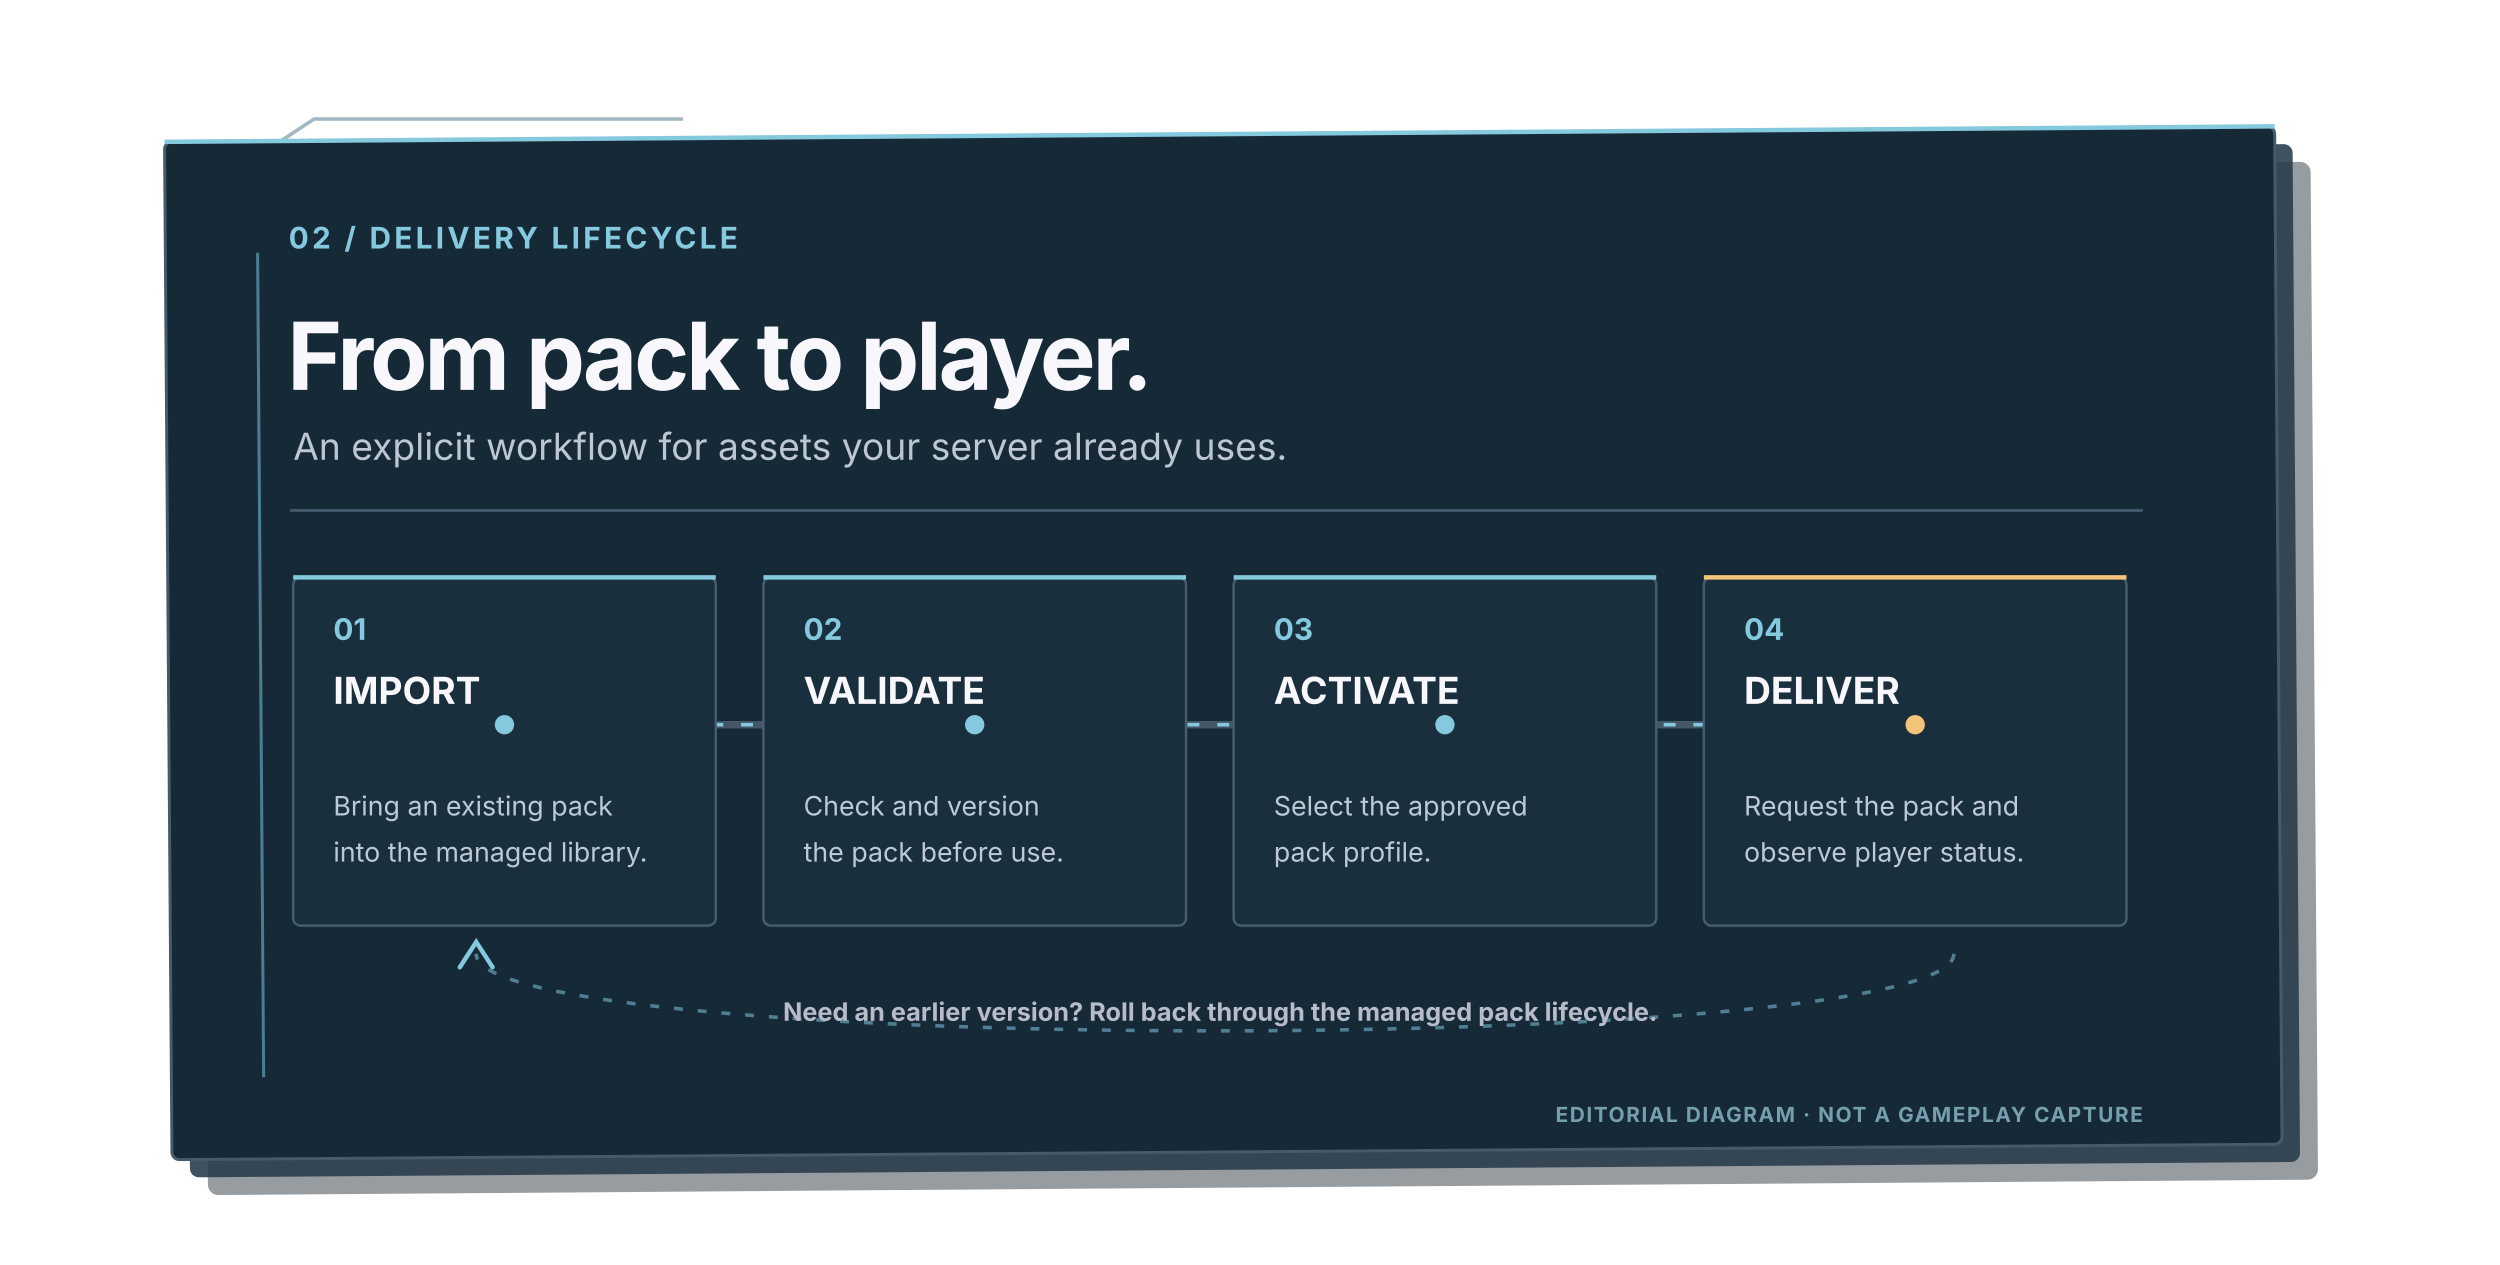
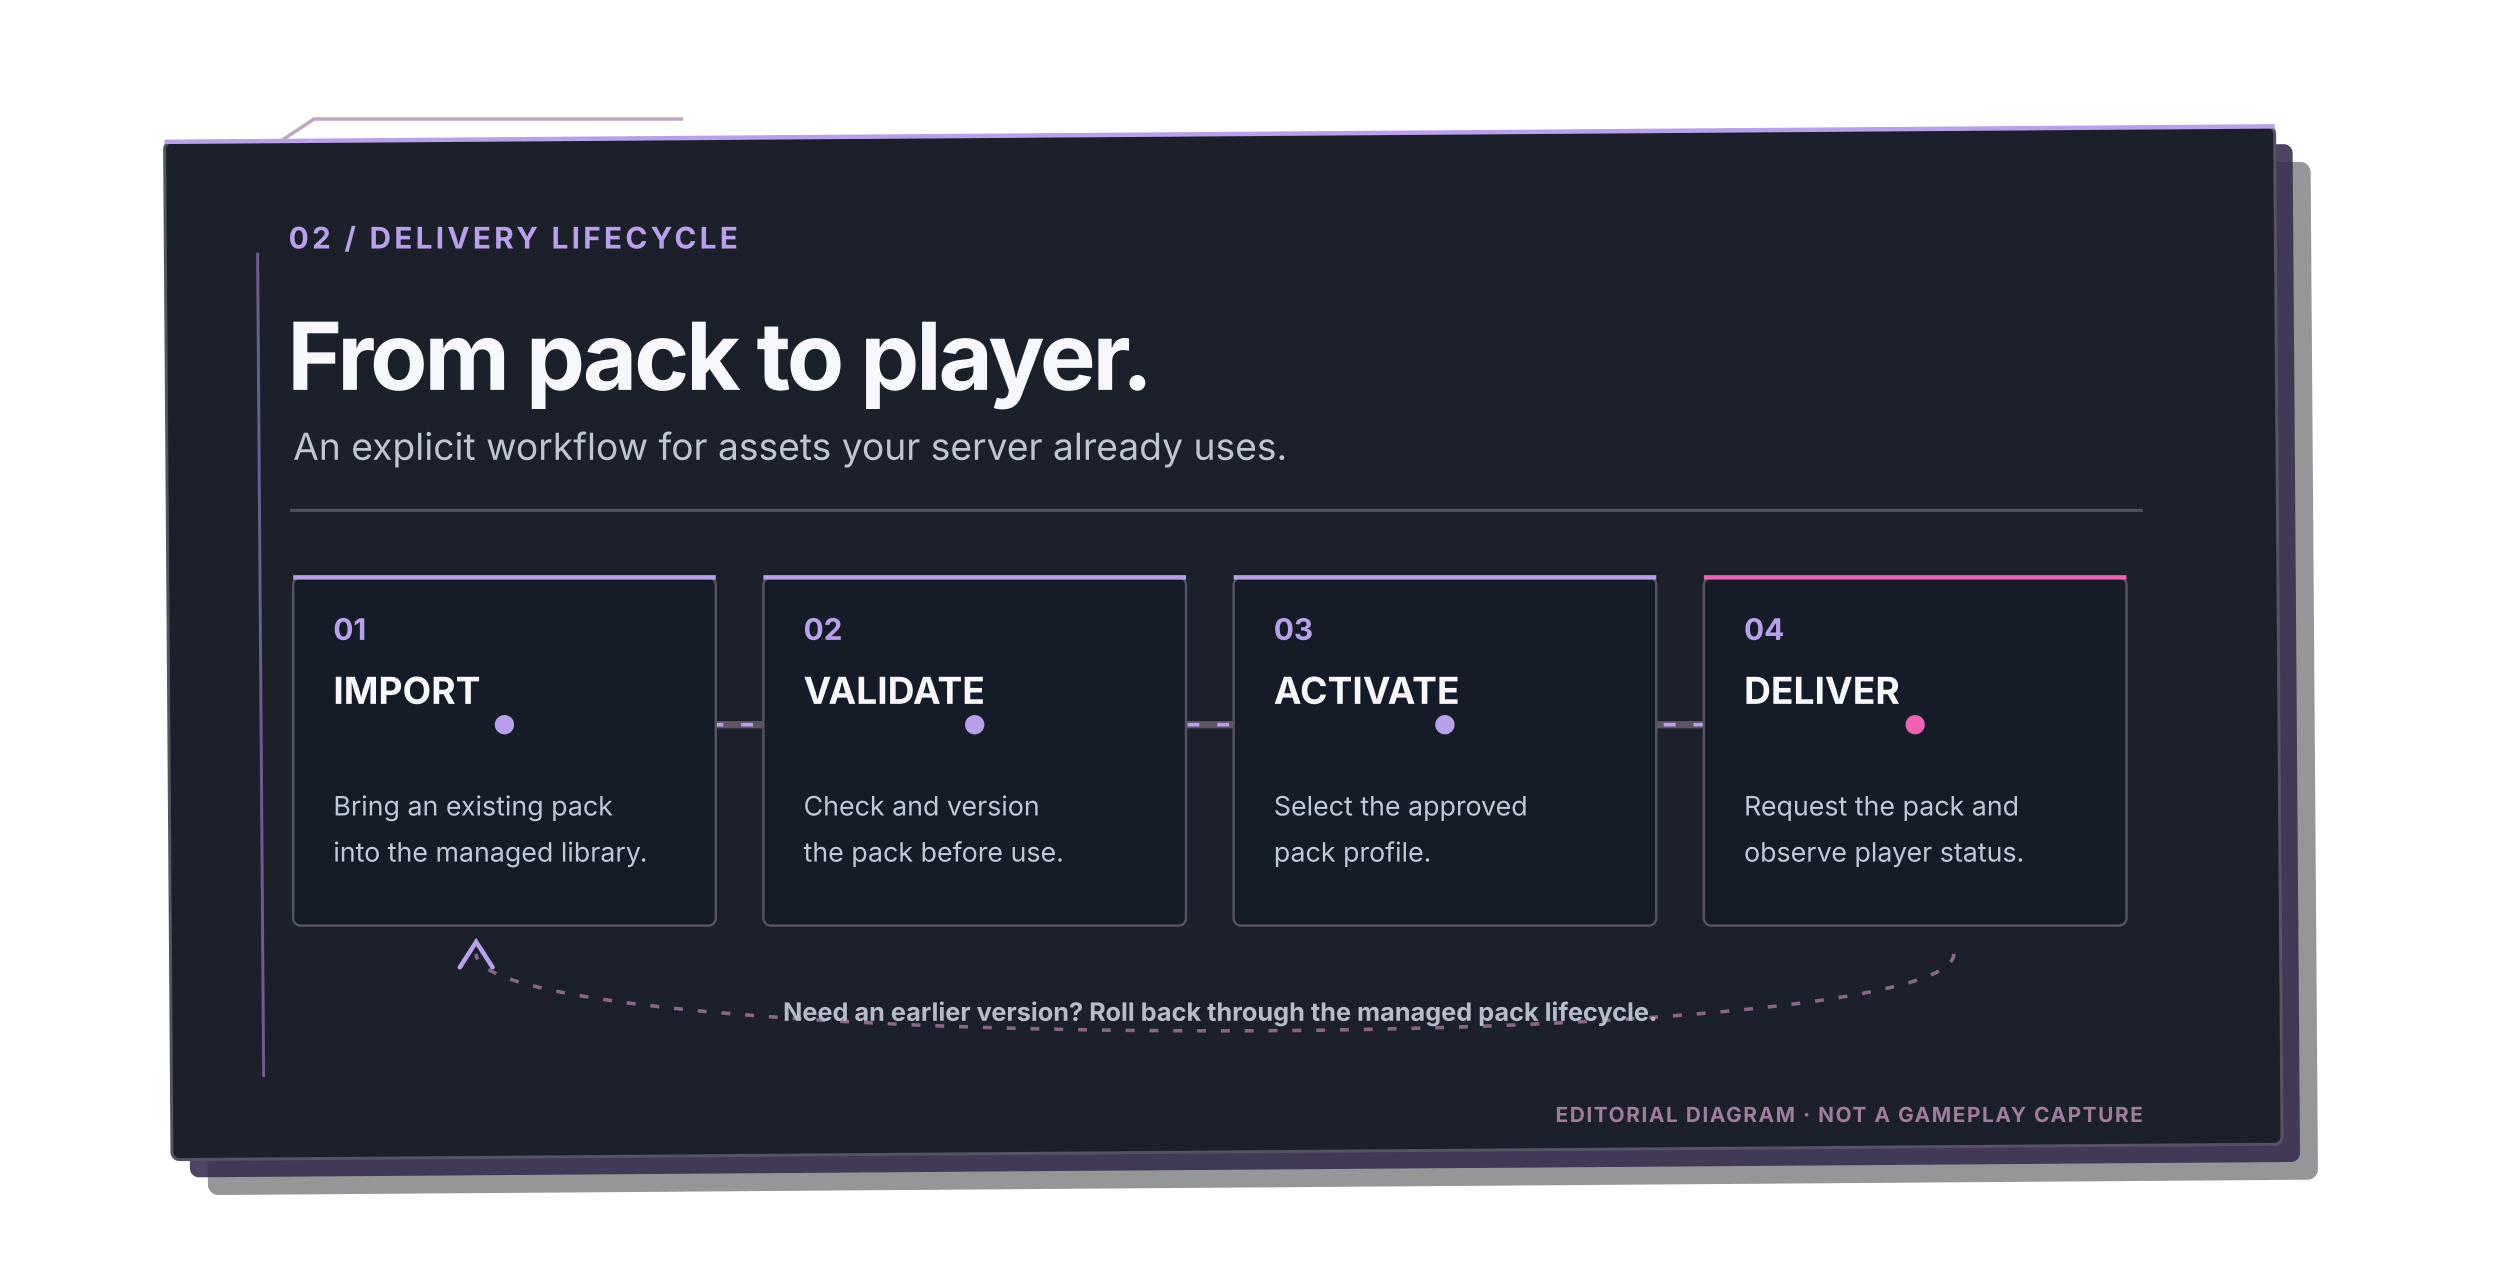
<svg xmlns="http://www.w3.org/2000/svg" width="1680" height="850" viewBox="0 0 1680 850" role="img" aria-label="From pack to player.. An explicit workflow for assets your server already uses.">
-   <path d="M134 131L211 80H459" stroke="#456F85" stroke-width="2.4" fill="none" opacity=".5" />
+   <path d="M134 131L211 80H459" stroke="#7B567C" stroke-width="2.4" fill="none" opacity=".5" />
  <g transform="rotate(-.42 835 425)">
-     <rect x="137" y="114" width="1418" height="684" rx="7" fill="#06141E" opacity=".42" />
-     <rect x="125" y="102" width="1418" height="684" rx="6" fill="#273B4A" opacity=".88" />
-     <rect x="113" y="90" width="1418" height="684" rx="5" fill="#162937" stroke="#465A6A" stroke-width="2" />
-     <path d="M113 90H1531" stroke="#84C9DD" stroke-width="3" />
-     <path d="M175 165V719" stroke="#619EB5" stroke-width="2" opacity=".72" />
+     <rect x="137" y="114" width="1418" height="684" rx="7" fill="#02040A" opacity=".42" />
+     <rect x="125" y="102" width="1418" height="684" rx="6" fill="#352C4D" opacity=".88" />
+     <rect x="113" y="90" width="1418" height="684" rx="5" fill="#1B202A" stroke="#555465" stroke-width="2" />
+     <path d="M113 90H1531" stroke="#B8A0EA" stroke-width="3" />
+     <path d="M175 165V719" stroke="#8C72B8" stroke-width="2" opacity=".72" />
  </g>
  <g font-family="Inter,Arial,Helvetica,sans-serif">
-     <text x="194" y="167" font-size="20" font-weight="750" letter-spacing="2.2" fill="#84C9DD">02 / DELIVERY LIFECYCLE</text>
+     <text x="194" y="167" font-size="20" font-weight="750" letter-spacing="2.2" fill="#B8A0EA">02 / DELIVERY LIFECYCLE</text>
    <text x="193" y="262" font-size="63" font-weight="745" letter-spacing="-2.1" fill="#F8F7FC">From pack to player.</text>
    <text x="197" y="309" font-size="25" fill="#BDC7D3">An explicit workflow for assets your server already uses.</text>
-     <path d="M195 343H1440" stroke="#43596C" stroke-width="2" />
-     <path d="M238 487H1399" stroke="#435766" stroke-width="5" stroke-linecap="round" />
-     <path d="M238 487H1399" stroke="#84C9DD" stroke-width="2.4" stroke-dasharray="8 12" />
+     <path d="M195 343H1440" stroke="#505462" stroke-width="2" />
+     <path d="M238 487H1399" stroke="#5D5466" stroke-width="5" stroke-linecap="round" />
+     <path d="M238 487H1399" stroke="#B8A0EA" stroke-width="2.4" stroke-dasharray="8 12" />
    <g>
-       <rect x="197" y="388" width="284" height="234" rx="5" fill="#192F3D" stroke="#475E70" stroke-width="1.6" />
-       <path d="M197 388H481" stroke="#84C9DD" stroke-width="3" />
-       <text x="224" y="430" font-size="20" font-weight="750" fill="#84C9DD">01</text>
+       <rect x="197" y="388" width="284" height="234" rx="5" fill="#161C27" stroke="#575364" stroke-width="1.6" />
+       <path d="M197 388H481" stroke="#B8A0EA" stroke-width="3" />
+       <text x="224" y="430" font-size="20" font-weight="750" fill="#B8A0EA">01</text>
      <text x="224" y="473" font-size="25" font-weight="740" fill="#F8F7FC">IMPORT</text>
-       <circle cx="339" cy="487" r="8" fill="#84C9DD" stroke="#192F3D" stroke-width="3" />
+       <circle cx="339" cy="487" r="8" fill="#B8A0EA" stroke="#161C27" stroke-width="3" />
      <text x="224" y="548" font-size="18" fill="#BEC9D6">Bring an existing pack</text>
      <text x="224" y="579" font-size="18" fill="#BEC9D6">into the managed library.</text>
    </g>
    <g>
-       <rect x="513" y="388" width="284" height="234" rx="5" fill="#192F3D" stroke="#475E70" stroke-width="1.6" />
-       <path d="M513 388H797" stroke="#84C9DD" stroke-width="3" />
-       <text x="540" y="430" font-size="20" font-weight="750" fill="#84C9DD">02</text>
+       <rect x="513" y="388" width="284" height="234" rx="5" fill="#161C27" stroke="#575364" stroke-width="1.6" />
+       <path d="M513 388H797" stroke="#B8A0EA" stroke-width="3" />
+       <text x="540" y="430" font-size="20" font-weight="750" fill="#B8A0EA">02</text>
      <text x="540" y="473" font-size="25" font-weight="740" fill="#F8F7FC">VALIDATE</text>
-       <circle cx="655" cy="487" r="8" fill="#84C9DD" stroke="#192F3D" stroke-width="3" />
+       <circle cx="655" cy="487" r="8" fill="#B8A0EA" stroke="#161C27" stroke-width="3" />
      <text x="540" y="548" font-size="18" fill="#BEC9D6">Check and version</text>
      <text x="540" y="579" font-size="18" fill="#BEC9D6">the pack before use.</text>
    </g>
    <g>
-       <rect x="829" y="388" width="284" height="234" rx="5" fill="#192F3D" stroke="#475E70" stroke-width="1.6" />
-       <path d="M829 388H1113" stroke="#84C9DD" stroke-width="3" />
-       <text x="856" y="430" font-size="20" font-weight="750" fill="#84C9DD">03</text>
+       <rect x="829" y="388" width="284" height="234" rx="5" fill="#161C27" stroke="#575364" stroke-width="1.6" />
+       <path d="M829 388H1113" stroke="#B8A0EA" stroke-width="3" />
+       <text x="856" y="430" font-size="20" font-weight="750" fill="#B8A0EA">03</text>
      <text x="856" y="473" font-size="25" font-weight="740" fill="#F8F7FC">ACTIVATE</text>
-       <circle cx="971" cy="487" r="8" fill="#84C9DD" stroke="#192F3D" stroke-width="3" />
+       <circle cx="971" cy="487" r="8" fill="#B8A0EA" stroke="#161C27" stroke-width="3" />
      <text x="856" y="548" font-size="18" fill="#BEC9D6">Select the approved</text>
      <text x="856" y="579" font-size="18" fill="#BEC9D6">pack profile.</text>
    </g>
    <g>
-       <rect x="1145" y="388" width="284" height="234" rx="5" fill="#192F3D" stroke="#475E70" stroke-width="1.6" />
-       <path d="M1145 388H1429" stroke="#F3C47A" stroke-width="3" />
-       <text x="1172" y="430" font-size="20" font-weight="750" fill="#84C9DD">04</text>
+       <rect x="1145" y="388" width="284" height="234" rx="5" fill="#161C27" stroke="#575364" stroke-width="1.6" />
+       <path d="M1145 388H1429" stroke="#F062B4" stroke-width="3" />
+       <text x="1172" y="430" font-size="20" font-weight="750" fill="#B8A0EA">04</text>
      <text x="1172" y="473" font-size="25" font-weight="740" fill="#F8F7FC">DELIVER</text>
-       <circle cx="1287" cy="487" r="8" fill="#F3C47A" stroke="#192F3D" stroke-width="3" />
+       <circle cx="1287" cy="487" r="8" fill="#F062B4" stroke="#161C27" stroke-width="3" />
      <text x="1172" y="548" font-size="18" fill="#BEC9D6">Request the pack and</text>
      <text x="1172" y="579" font-size="18" fill="#BEC9D6">observe player status.</text>
    </g>
-     <path d="M1313 641C1313 710 320 710 320 641" stroke="#507E93" stroke-width="2.4" fill="none" stroke-dasharray="6 10" />
-     <path d="M309 650L320 633L331 650" stroke="#84C9DD" stroke-width="3" stroke-linecap="round" fill="none" />
+     <path d="M1313 641C1313 710 320 710 320 641" stroke="#896687" stroke-width="2.4" fill="none" stroke-dasharray="6 10" />
+     <path d="M309 650L320 633L331 650" stroke="#B8A0EA" stroke-width="3" stroke-linecap="round" fill="none" />
    <text x="820" y="686" text-anchor="middle" font-size="17" font-weight="730" fill="#B7BCCB">Need an earlier version? Roll back through the managed pack lifecycle.</text>
-     <text x="1440" y="754" text-anchor="end" font-size="14" font-weight="680" letter-spacing="1.05" fill="#769FAE">EDITORIAL DIAGRAM · NOT A GAMEPLAY CAPTURE</text>
+     <text x="1440" y="754" text-anchor="end" font-size="14" font-weight="680" letter-spacing="1.05" fill="#A27C9D">EDITORIAL DIAGRAM · NOT A GAMEPLAY CAPTURE</text>
  </g>
</svg>
